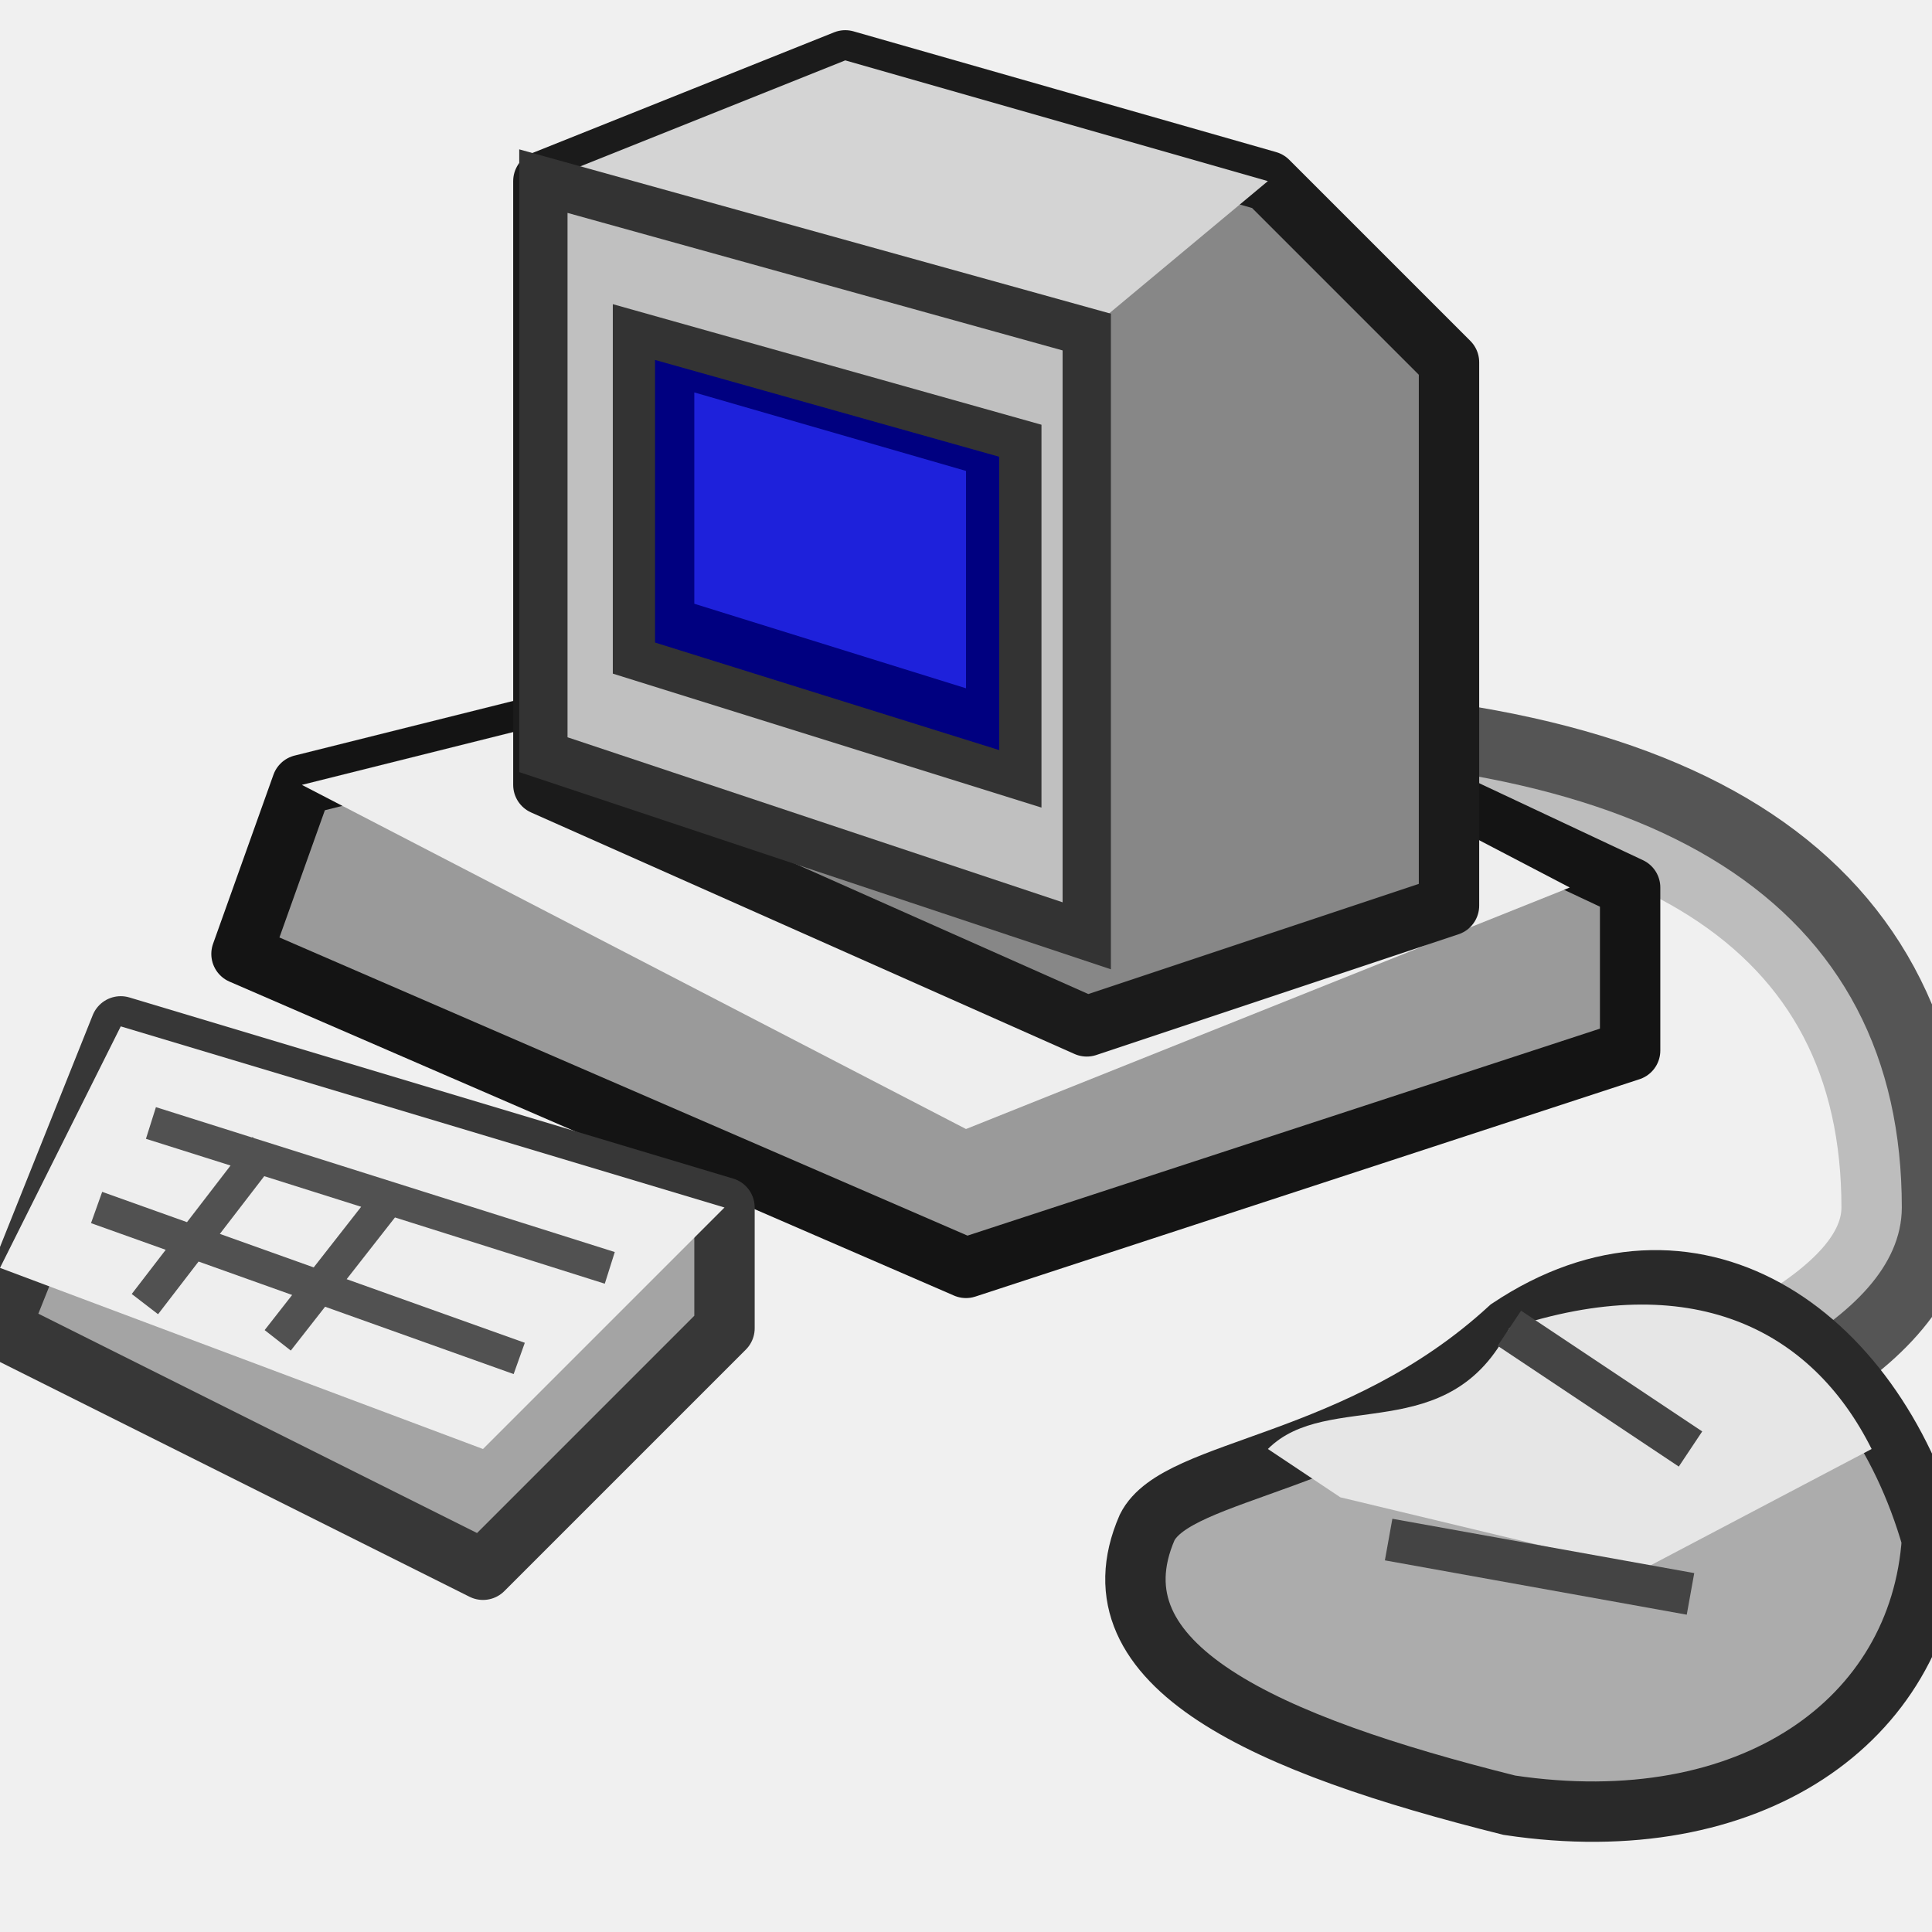
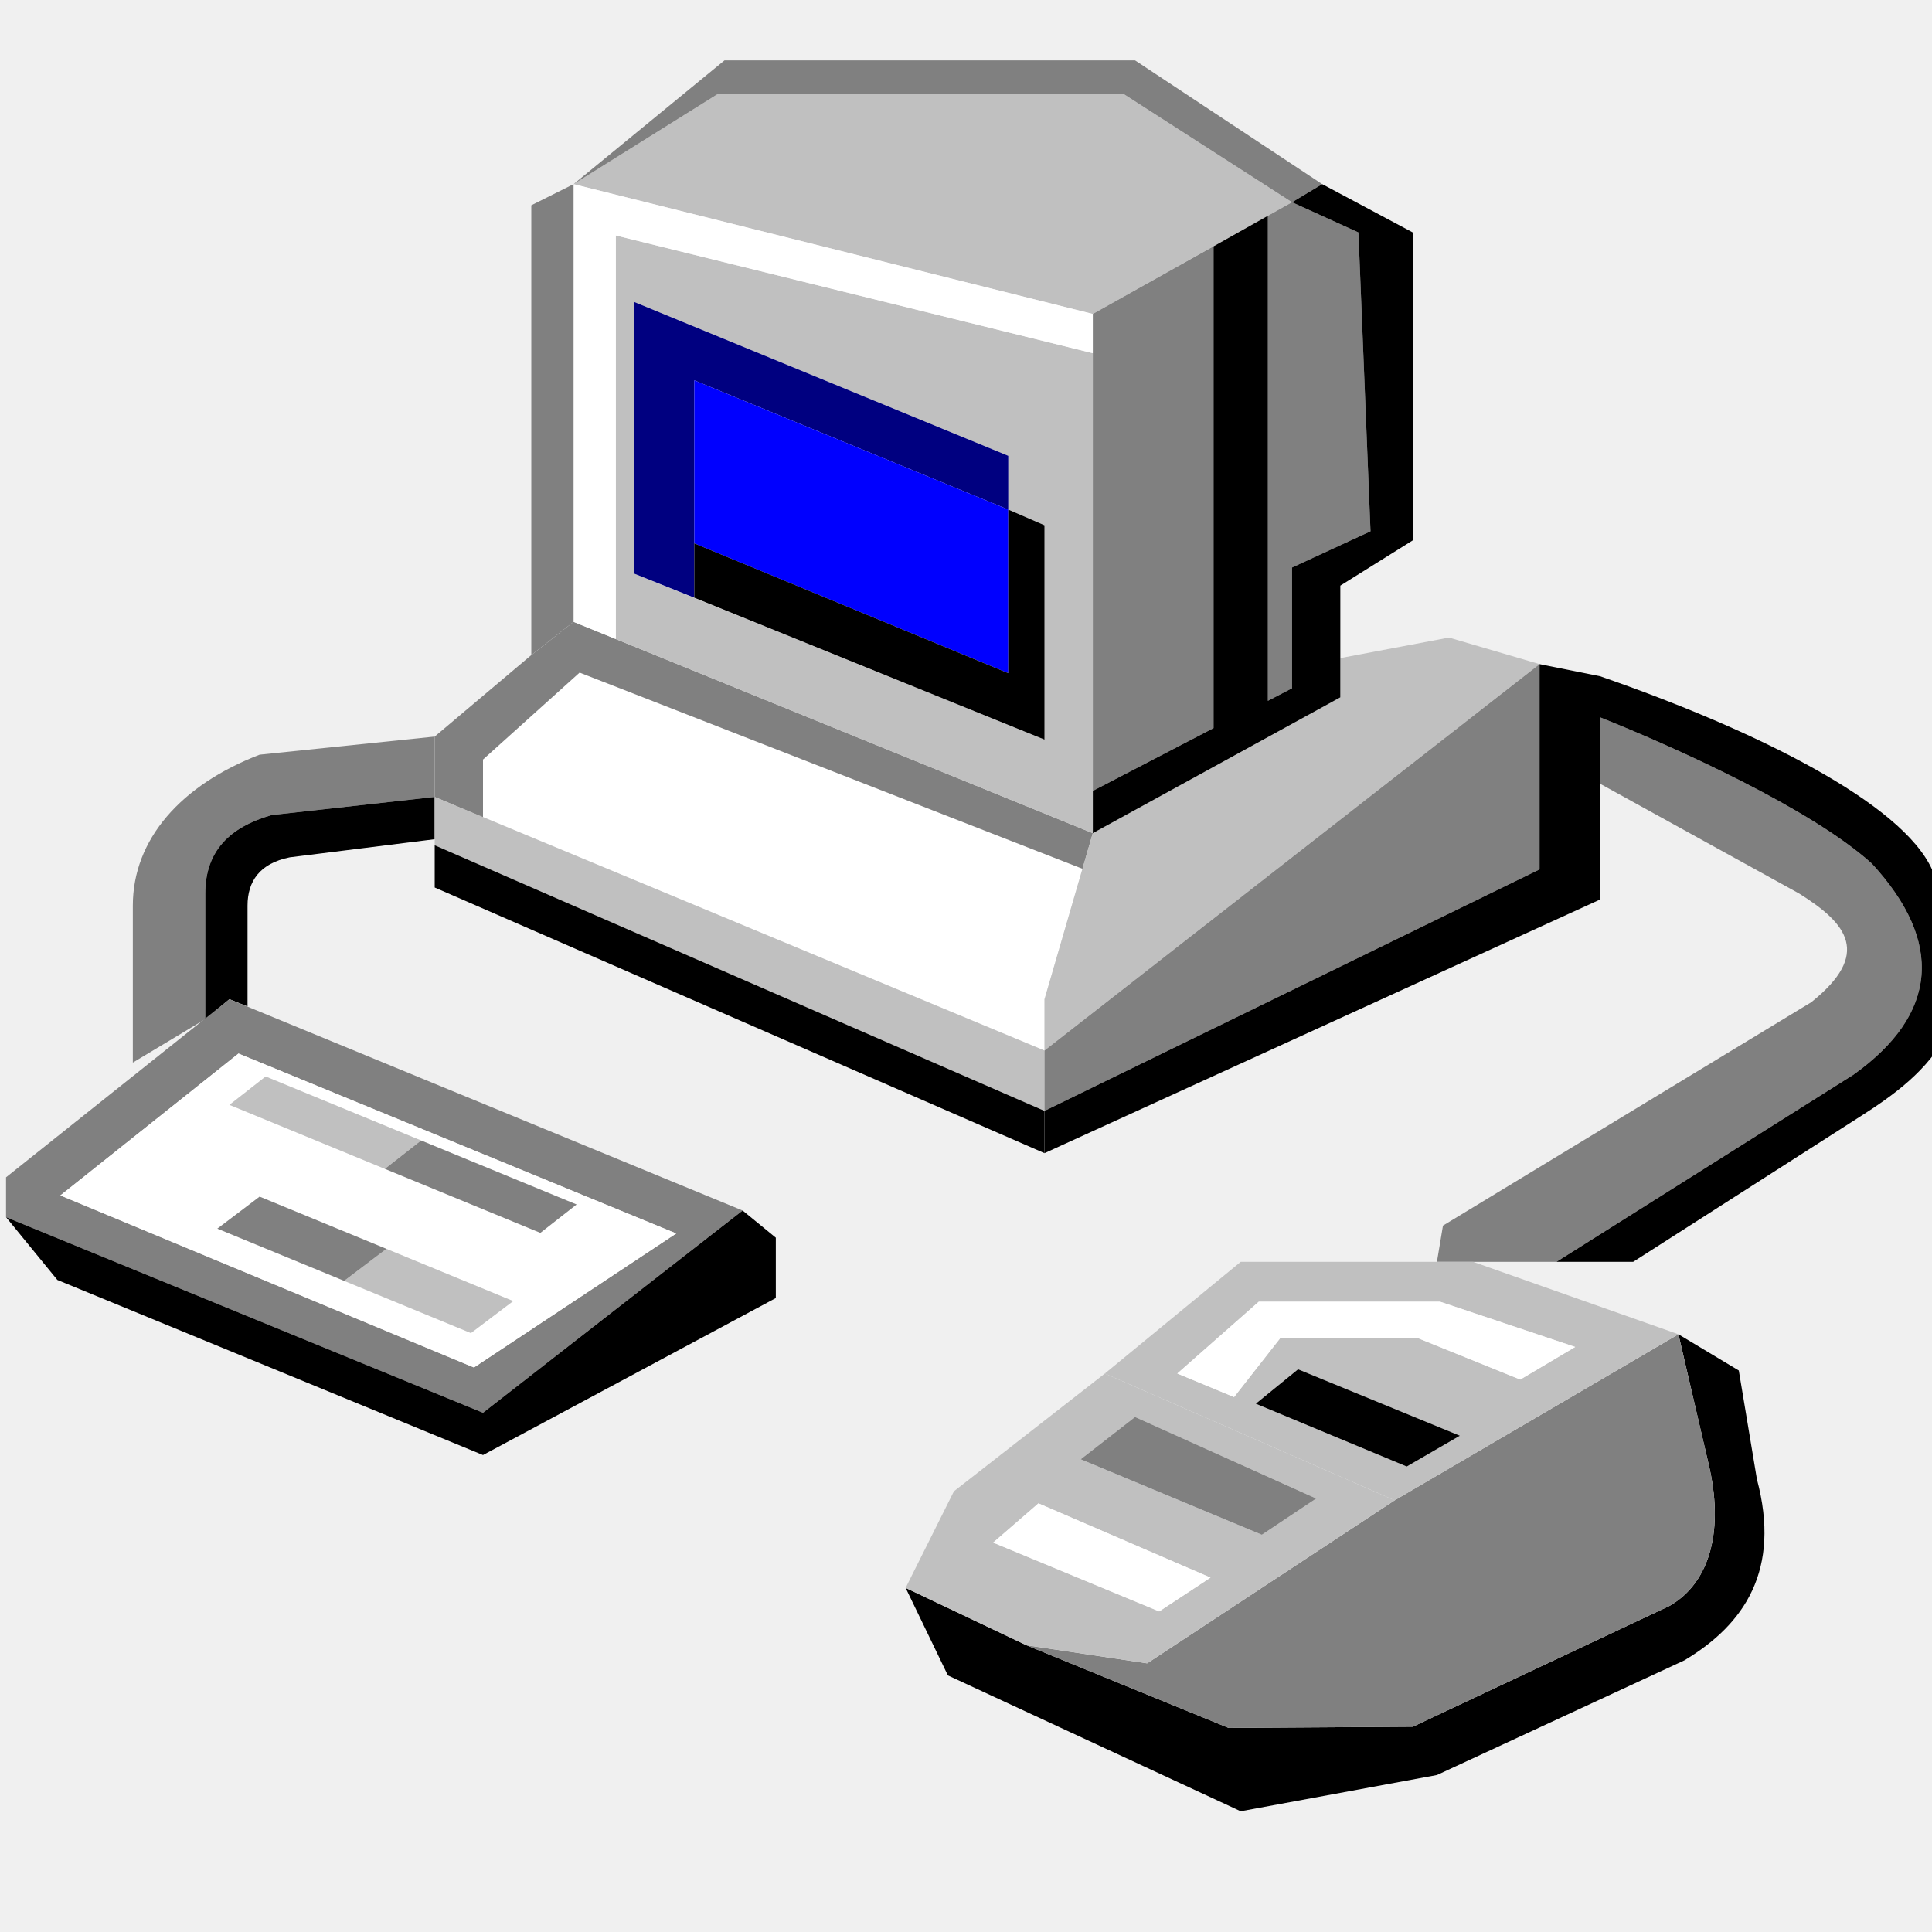
- <svg xmlns="http://www.w3.org/2000/svg" viewBox="0 0 32 32">
-   <path d="M20 12q12 0 12 8 0 3-8 5" fill="none" stroke="#555" stroke-width="1.25" />
-   <path d="M20 13q11 0 11 7 0 2-7 4" fill="none" stroke="#bdbdbd" />
-   <path d="m5 13 12-3 10 4.7v2.7L16 21 4 15.8Z" fill="#9a9a9a" stroke="#141414" stroke-linejoin="round" />
-   <path d="m5 13 12-3 9 4.7-10 4Z" fill="#eee" />
-   <path d="m9 3 5-2 7 2 3 3v9l-6 2-9-4Z" fill="#878787" stroke="#1b1b1b" stroke-linejoin="round" />
-   <path d="m9 3 5-2 7 2-3 2.5Z" fill="#d4d4d4" />
-   <path d="m9 3 9 2.5v10l-9-3Z" fill="#c0c0c0" stroke="#333" stroke-width=".8" />
-   <path d="m10.5 5.5 6.4 1.8v5.6l-6.4-2Z" fill="#000080" stroke="#333" stroke-width=".7" />
-   <path d="m11.5 6.5 4.5 1.3v3.6l-4.5-1.4Z" fill="#1e21db" />
-   <path d="m2 17 10 3v2l-4 4-8-4Z" fill="#a4a4a4" stroke="#373737" stroke-linejoin="round" />
-   <path d="m2 17 10 3-4 4-8-3Z" fill="#eee" />
-   <path d="m2.5 18.6 7.6 2.4m-8.5-1 7 2.5m-4.2-3.5-2 2.6m4-1.7-1.8 2.3" fill="none" stroke="#515151" stroke-width=".55" />
-   <path d="M25 22c3-2 6 0 7 3.5-.2 3-3 5-7 4.4-4-1-7-2.3-6-4.6.5-1 3.5-1 6-3.3Z" fill="#acacac" stroke="#292929" />
-   <path d="M21 24c1-1 3 0 4-2 3-1 5 0 6 2l-3.8 2-5-1.2Z" fill="#e6e6e6" />
-   <path d="m25 22 3 2m-5 1.5 5 .9" fill="none" stroke="#444" stroke-width=".7" />
+ <svg xmlns="http://www.w3.org/2000/svg" viewBox="1 1 32 32">
+   <path fill="#808080" d="M27.5 13.98V12.88     C28.8 13.4 31 14.4 32 15.3C33.2 16.6 33.1 17.8 31.7 18.8     L26.78 21.9H24.8L24.9 21.3 31 17.6C32 16.8 31.6 16.3 30.8 15.8Z" />
+   <path fill="#000" d="M27.5 12.88V12.2     C30.1 13.1 32.5 14.3 33 15.4C34.2 17.8 32.9 18.8 31.8 19.5     L28.05 21.9H26.78L31.7 18.8C33.1 17.8 33.2 16.6 32 15.3     C31 14.4 28.8 13.4 27.5 12.88Z" />
+   <path fill="#808080" d="M3.2 18.6V16C3.2 14.9 4 14 5.3 13.5L8.2 13.2V14.2     L5.5 14.5C4.8 14.7 4.4 15.1 4.4 15.8V17.88Z" />
+   <path fill="#000" d="M4.4 17.88V15.8C4.4 15.1 4.8 14.7 5.5 14.5L8.2 14.2V14.9     L5.8 15.2C5.3 15.3 5.1 15.6 5.1 16V17.67L4.8 17.55Z" />
+   <path fill="#fff" d="M9 14.54V13.58L10.6 12.14 18.93 15.39 19.1 14.8 18.3 17.55 18.3 18.4Z" />
+   <path fill="#808080" d="M8.2 14.2V13.2L9.8 11.85 10.5 11.3 19.1 14.8     18.93 15.39 10.6 12.14 9 13.58V14.54Z" />
+   <path fill="#c0c0c0" d="M19.1 14.8L18.3 17.55V18.4L26.5 12 25 11.56 23.2 11.9V12.55Z" />
+   <path fill="#c0c0c0" d="M8.2 14.2L18.3 18.4V19.4L8.2 15Z" />
+   <path fill="#000" d="M8.2 15L18.3 19.4V20.1L8.2 15.7Z" />
+   <path fill="#808080" d="M18.3 18.4L26.5 12V15.4L18.3 19.4Z" />
+   <path fill="#000" d="M18.3 19.4L26.5 15.4V12L27.5 12.2V15.9L18.3 20.1Z" />
+   <path fill="#c0c0c0" d="M10.5 4.05L12.9 2.55 19.6 2.55 22.4 4.35 19.1 6.2Z" />
+   <path fill="#808080" d="M10.5 4.05L12.9 2.55H19.6L22.4 4.35 22.9 4.05 19.8 2H13Z" />
+   <path fill="#808080" d="M19.1 6.2L21.1 5.08V13.06L19.1 14.1Z     M22 4.574L22.4 4.35 23.5 4.85 23.7 9.8 22.4 10.4V12.4L22 12.608Z" />
+   <path fill="#000" d="M22.4 4.35L22.9 4.05 24.4 4.85V9.95L23.2 10.7V12.55L19.1 14.8V14.1     L21.1 13.06V5.08L22 4.574V12.608L22.4 12.4V10.4L23.7 9.8 23.5 4.85Z" />
+   <path fill="#c0c0c0" fill-rule="evenodd" d="M11.2 4.9L19.1 6.85V14.8L11.2 11.585Z     M11.5 6L17.7 8.55V9.44L18.3 9.7V13.25L11.5 10.5Z" />
+   <path fill="#fff" d="M10.5 4.05L19.1 6.2V6.85L11.2 4.9V11.585L10.5 11.3Z" />
+   <path fill="#808080" d="M10.5 4.05V11.3L9.8 11.85V4.4Z" />
+   <path fill="#000080" d="M11.5 6L17.7 8.55V9.44L12.5 7.3V10.9L11.5 10.5Z" />
+   <path fill="#00f" d="M12.5 7.3L17.7 9.44V12.15L12.5 10Z" />
+   <path fill="#000" d="M12.5 10L17.7 12.15V9.44L18.3 9.7V13.25L12.5 10.9Z" />
+   <path fill="#808080" fill-rule="evenodd" d="M1.1 20.5L4.8 17.55 13.3 21.05 9 24.4 1.1 21.16Z     M2 20.8L4.95 18.45 12.2 21.43 8.85 23.65Z" />
+   <path fill="#000" d="M1.1 21.16L9 24.4 13.3 21.05 13.85 21.5V22.5L9 25.1 1.95 22.2Z" />
+   <path fill="#fff" fill-rule="evenodd" d="M2 20.8L4.95 18.45 12.2 21.43 8.85 23.65Z     M4.8 19.3L5.4 18.83 10.55 20.95 9.95 21.42Z     M4.6 21.35L5.3 20.82 9.5 22.55 8.8 23.08Z" />
+   <path fill="#c0c0c0" d="M4.8 19.3L5.4 18.83 7.975 19.89 7.375 20.36Z     M6.7 22.215L7.4 21.685 9.5 22.55 8.8 23.08Z" />
+   <path fill="#808080" d="M7.375 20.36L7.975 19.89 10.55 20.95 9.95 21.42Z     M4.6 21.35L5.3 20.82 7.4 21.685 6.7 22.215Z" />
+   <path fill="#000" d="M16 27.3L18 28.25 21.35 29.62 24.4 29.6 28.65 27.6     C29.35 27.2 29.55 26.3 29.3 25.25L28.8 23.1 29.8 23.7 30.1 25.5     C30.5 27 29.9 27.9 28.9 28.5L24.8 30.4 21.55 31 16.7 28.75Z" />
+   <path fill="#808080" d="M20 28.55L24.1 25.85 28.8 23.1 29.3 25.25     C29.55 26.3 29.35 27.2 28.65 27.6L24.4 29.6 21.35 29.62 18 28.25Z" />
+   <path fill="#c0c0c0" fill-rule="evenodd" d="M16 27.3L16.8 25.7 19.3 23.75 24.1 25.85 20 28.55 18 28.25Z     M18.9 25.17L19.8 24.47 22.8 25.82 21.9 26.42Z     M17.45 26.55L18.2 25.9 21.05 27.13 20.2 27.69Z" />
+   <path fill="#808080" d="M18.9 25.17L19.8 24.47 22.8 25.82 21.9 26.42Z" />
+   <path fill="#fff" d="M17.45 26.55L18.2 25.9 21.05 27.13 20.2 27.69Z" />
+   <path fill="#c0c0c0" fill-rule="evenodd" d="M19.3 23.75L21.55 21.9 25.4 21.9 28.8 23.1 24.1 25.85Z     M20.5 23.75L21.85 22.56H24.85L27.09 23.31 26.18 23.85 24.5 23.17H22.2L21.44 24.14Z     M21.8 24.25L22.5 23.68 25.18 24.78 24.3 25.29Z" />
+   <path fill="#fff" d="M20.5 23.75L21.85 22.56H24.85L27.09 23.31 26.18 23.85 24.5 23.17H22.2L21.44 24.14Z" />
+   <path fill="#000" d="M21.8 24.25L22.5 23.68 25.18 24.78 24.3 25.29Z" />
</svg>
